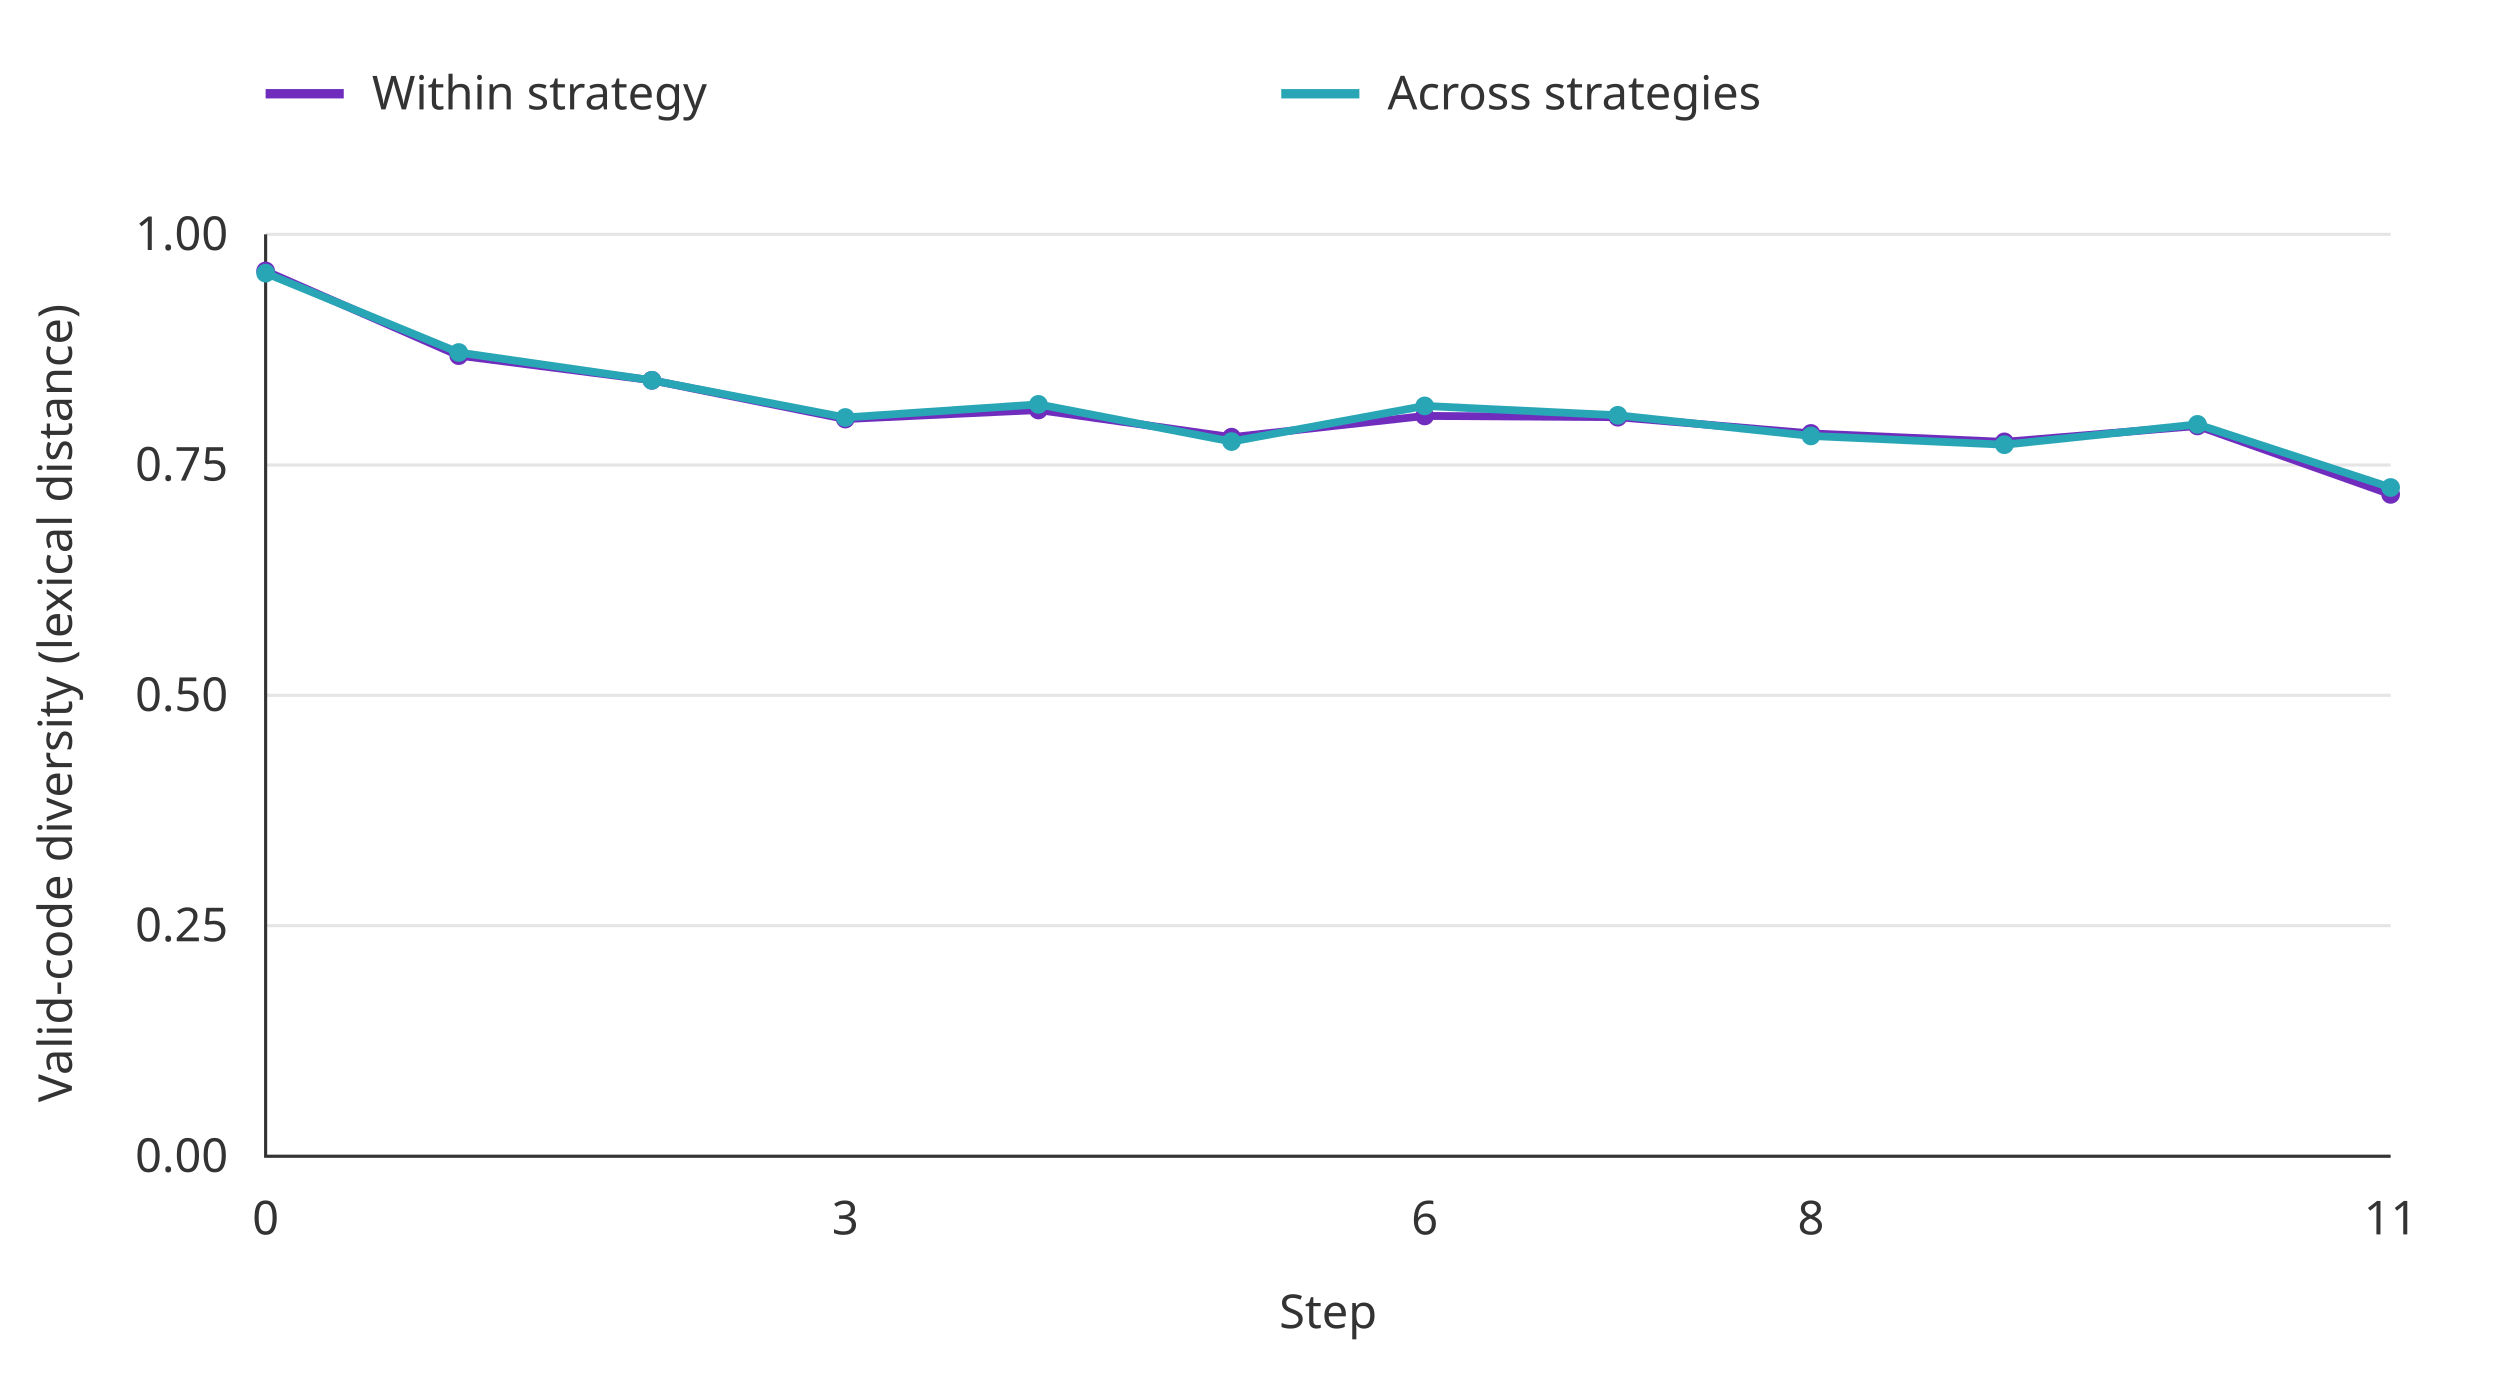
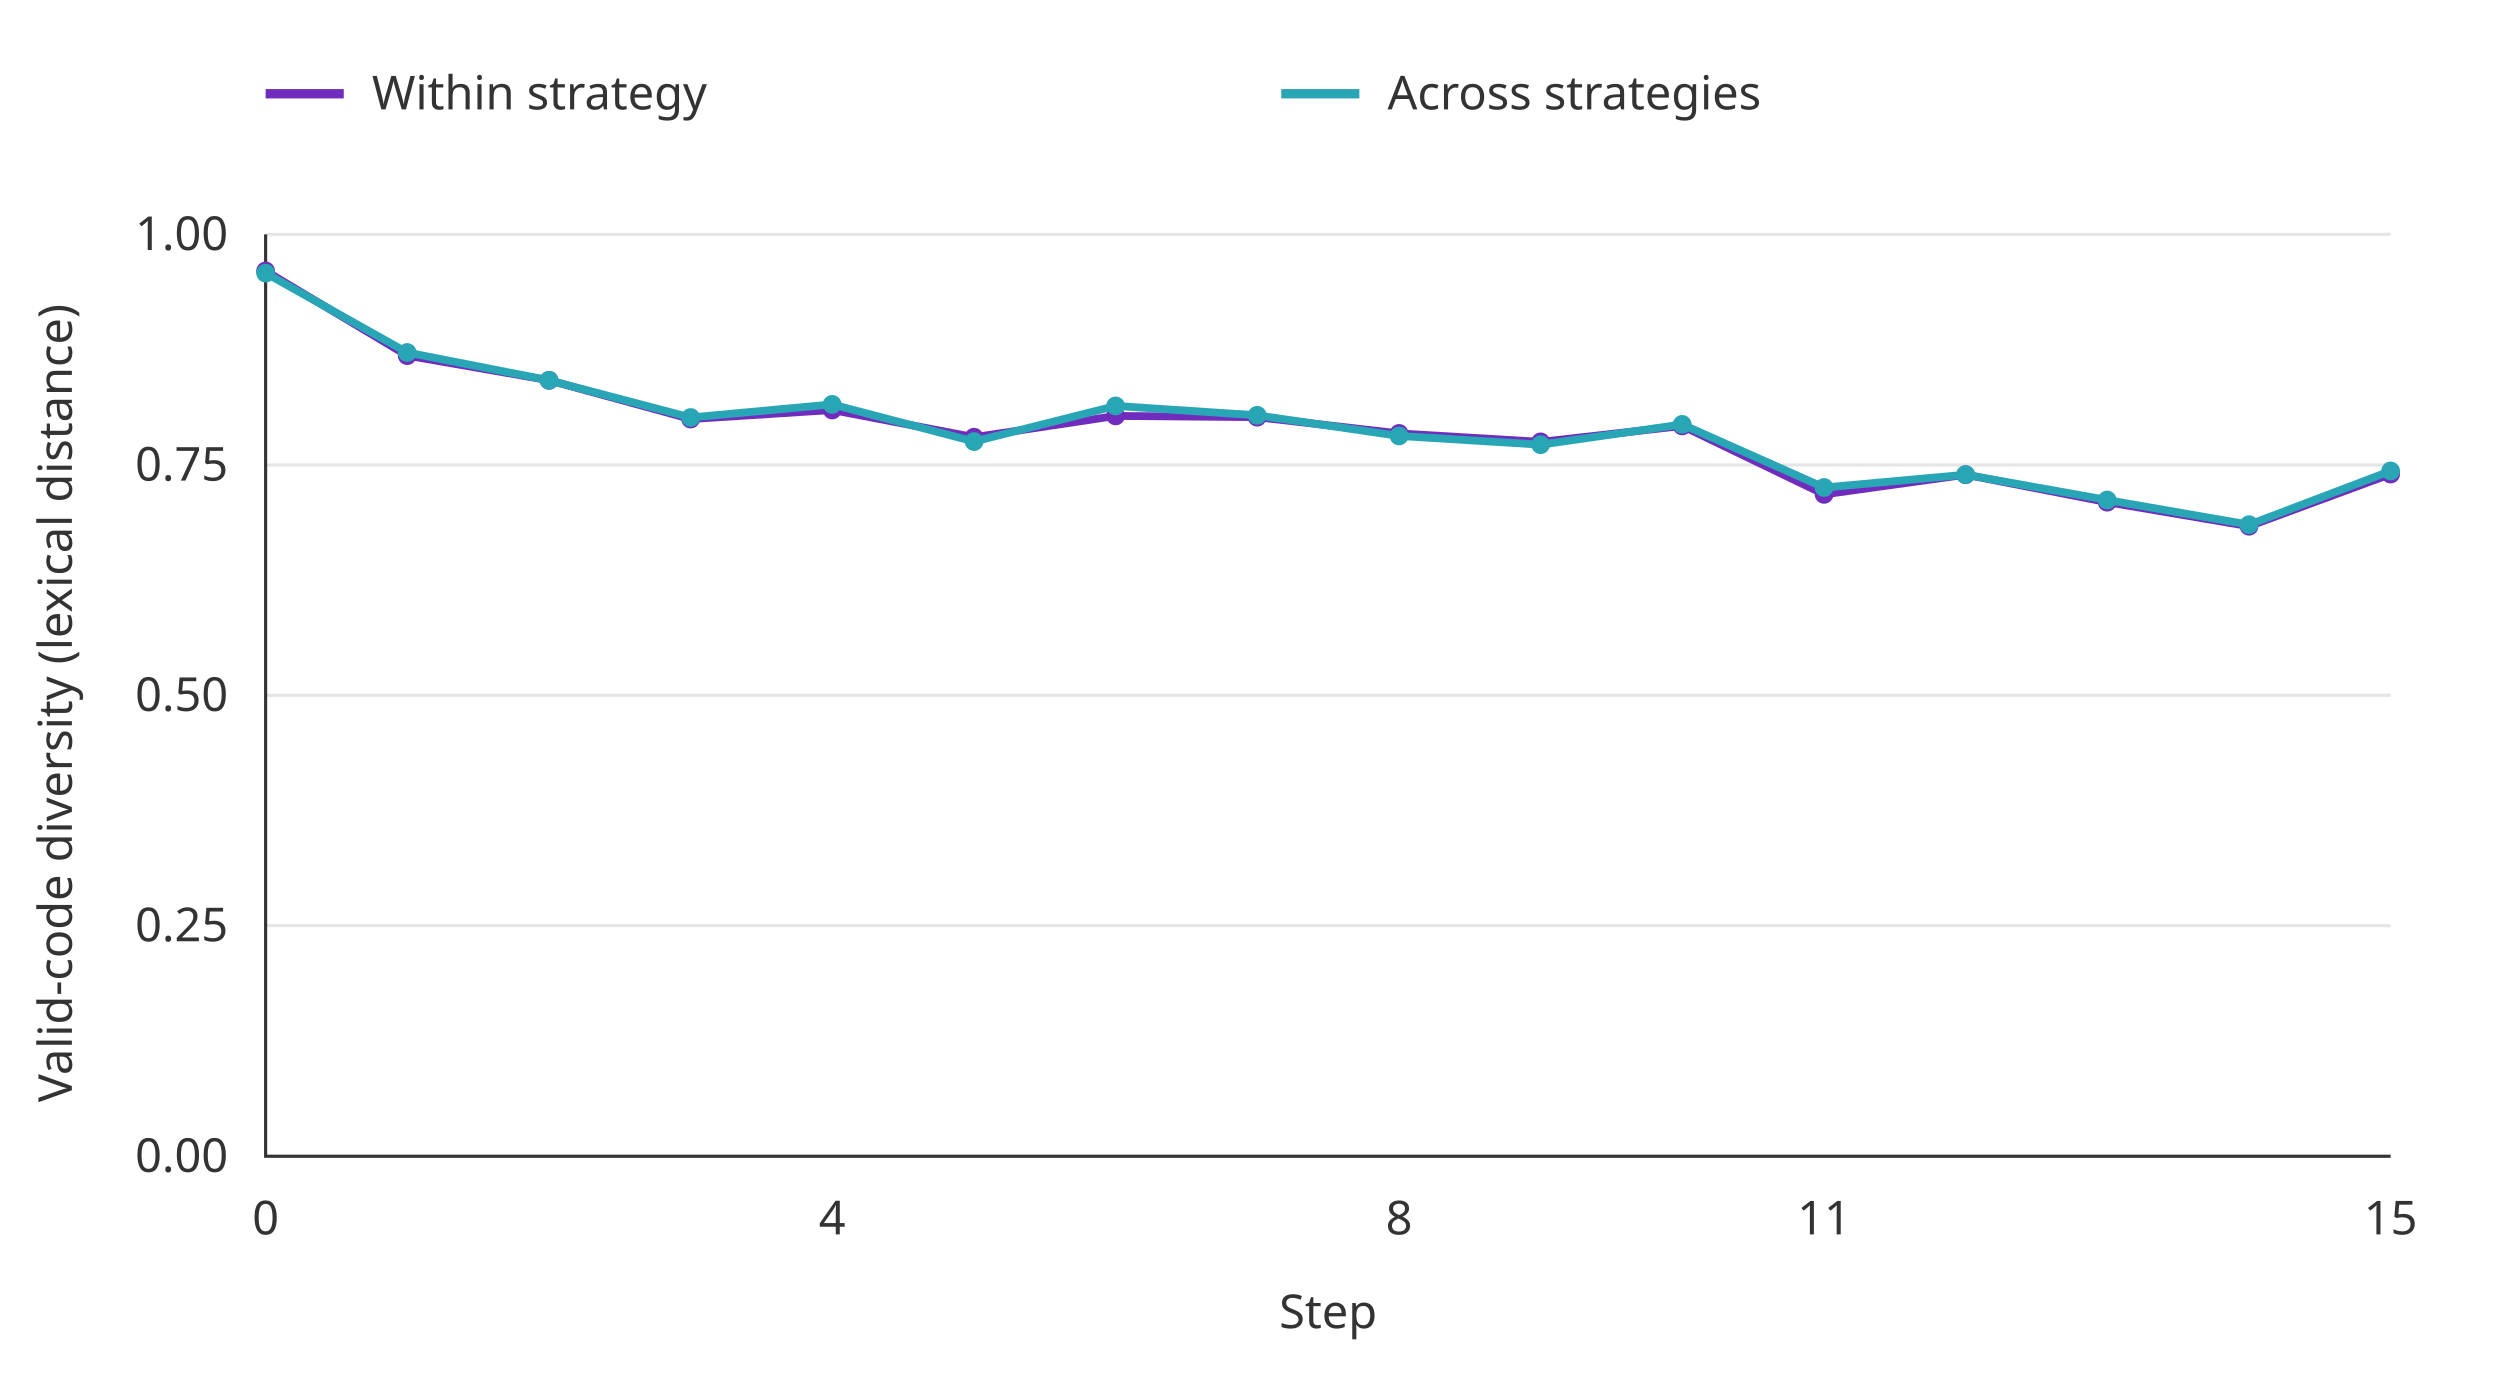
<svg xmlns="http://www.w3.org/2000/svg" width="800" height="440" viewBox="0 0 800 440">
  <rect width="100%" height="100%" fill="white" />
  <g font-family="sans-serif" font-size="15" fill="#333">
    <path d="M85,370.0 H765" stroke="#e5e5e5" />
    <text x="73" y="375.0" text-anchor="end">0.00</text>
    <path d="M85,296.2 H765" stroke="#e5e5e5" />
    <text x="73" y="301.2" text-anchor="end">0.25</text>
    <path d="M85,222.5 H765" stroke="#e5e5e5" />
    <text x="73" y="227.5" text-anchor="end">0.50</text>
    <path d="M85,148.8 H765" stroke="#e5e5e5" />
    <text x="73" y="153.8" text-anchor="end">0.75</text>
    <path d="M85,75.0 H765" stroke="#e5e5e5" />
    <text x="73" y="80.0" text-anchor="end">1.00</text>
    <text x="85.0" y="395" text-anchor="middle">0</text>
-     <text x="270.5" y="395" text-anchor="middle">3</text>
-     <text x="455.9" y="395" text-anchor="middle">6</text>
-     <text x="579.5" y="395" text-anchor="middle">8</text>
-     <text x="765.0" y="395" text-anchor="middle">11</text>
+     <text x="266.3" y="395" text-anchor="middle">4</text>
+     <text x="447.7" y="395" text-anchor="middle">8</text>
+     <text x="583.7" y="395" text-anchor="middle">11</text>
+     <text x="765.0" y="395" text-anchor="middle">15</text>
    <path d="M85,75 V370 H765" fill="none" stroke="#333" />
    <text x="425" y="425" text-anchor="middle">Step</text>
    <text transform="translate(23,225) rotate(-90)" text-anchor="middle">Valid-code diversity (lexical distance)</text>
    <path d="M85,30 h25" stroke="#702dbd" stroke-width="3" />
    <text x="119" y="35">Within strategy</text>
    <circle cx="85.0" cy="86.7" r="3" fill="#702dbd" />
-     <circle cx="146.8" cy="113.8" r="3" fill="#702dbd" />
-     <circle cx="208.6" cy="121.7" r="3" fill="#702dbd" />
-     <circle cx="270.5" cy="134.1" r="3" fill="#702dbd" />
-     <circle cx="332.3" cy="131.2" r="3" fill="#702dbd" />
-     <circle cx="394.1" cy="139.9" r="3" fill="#702dbd" />
-     <circle cx="455.9" cy="133.1" r="3" fill="#702dbd" />
-     <circle cx="517.7" cy="133.5" r="3" fill="#702dbd" />
-     <circle cx="579.5" cy="138.7" r="3" fill="#702dbd" />
-     <circle cx="641.4" cy="141.4" r="3" fill="#702dbd" />
-     <circle cx="703.2" cy="136.3" r="3" fill="#702dbd" />
-     <circle cx="765.0" cy="158.2" r="3" fill="#702dbd" />
-     <polyline points="85.0,86.7 146.8,113.8 208.6,121.7 270.5,134.1 332.3,131.2 394.1,139.9 455.9,133.1 517.7,133.5 579.5,138.7 641.4,141.4 703.2,136.3 765.0,158.2" fill="none" stroke="#702dbd" stroke-width="2.5" />
+     <circle cx="130.3" cy="113.8" r="3" fill="#702dbd" />
+     <circle cx="175.7" cy="121.7" r="3" fill="#702dbd" />
+     <circle cx="221.0" cy="134.1" r="3" fill="#702dbd" />
+     <circle cx="266.3" cy="131.2" r="3" fill="#702dbd" />
+     <circle cx="311.7" cy="139.9" r="3" fill="#702dbd" />
+     <circle cx="357.0" cy="133.1" r="3" fill="#702dbd" />
+     <circle cx="402.3" cy="133.5" r="3" fill="#702dbd" />
+     <circle cx="447.7" cy="138.7" r="3" fill="#702dbd" />
+     <circle cx="493.0" cy="141.4" r="3" fill="#702dbd" />
+     <circle cx="538.3" cy="136.3" r="3" fill="#702dbd" />
+     <circle cx="583.7" cy="158.2" r="3" fill="#702dbd" />
+     <circle cx="629.0" cy="151.9" r="3" fill="#702dbd" />
+     <circle cx="674.3" cy="160.7" r="3" fill="#702dbd" />
+     <circle cx="719.7" cy="168.4" r="3" fill="#702dbd" />
+     <circle cx="765.0" cy="151.7" r="3" fill="#702dbd" />
+     <polyline points="85.0,86.7 130.3,113.8 175.7,121.7 221.0,134.1 266.3,131.2 311.7,139.9 357.0,133.1 402.3,133.5 447.7,138.7 493.0,141.4 538.3,136.3 583.7,158.2 629.0,151.9 674.3,160.7 719.7,168.4 765.0,151.7" fill="none" stroke="#702dbd" stroke-width="2.5" />
    <path d="M410,30 h25" stroke="#29a6b6" stroke-width="3" />
    <text x="444" y="35">Across strategies</text>
    <circle cx="85.0" cy="87.4" r="3" fill="#29a6b6" />
-     <circle cx="146.8" cy="112.8" r="3" fill="#29a6b6" />
-     <circle cx="208.6" cy="121.7" r="3" fill="#29a6b6" />
-     <circle cx="270.5" cy="133.6" r="3" fill="#29a6b6" />
-     <circle cx="332.3" cy="129.4" r="3" fill="#29a6b6" />
-     <circle cx="394.1" cy="141.3" r="3" fill="#29a6b6" />
-     <circle cx="455.9" cy="129.9" r="3" fill="#29a6b6" />
-     <circle cx="517.7" cy="132.9" r="3" fill="#29a6b6" />
-     <circle cx="579.5" cy="139.5" r="3" fill="#29a6b6" />
-     <circle cx="641.4" cy="142.3" r="3" fill="#29a6b6" />
-     <circle cx="703.2" cy="135.8" r="3" fill="#29a6b6" />
-     <circle cx="765.0" cy="156.0" r="3" fill="#29a6b6" />
-     <polyline points="85.0,87.4 146.8,112.8 208.6,121.7 270.5,133.6 332.3,129.4 394.1,141.3 455.9,129.9 517.7,132.9 579.5,139.5 641.4,142.3 703.2,135.8 765.0,156.0" fill="none" stroke="#29a6b6" stroke-width="2.5" />
+     <circle cx="130.3" cy="112.8" r="3" fill="#29a6b6" />
+     <circle cx="175.7" cy="121.7" r="3" fill="#29a6b6" />
+     <circle cx="221.0" cy="133.6" r="3" fill="#29a6b6" />
+     <circle cx="266.3" cy="129.4" r="3" fill="#29a6b6" />
+     <circle cx="311.7" cy="141.3" r="3" fill="#29a6b6" />
+     <circle cx="357.0" cy="129.9" r="3" fill="#29a6b6" />
+     <circle cx="402.3" cy="132.9" r="3" fill="#29a6b6" />
+     <circle cx="447.7" cy="139.5" r="3" fill="#29a6b6" />
+     <circle cx="493.0" cy="142.3" r="3" fill="#29a6b6" />
+     <circle cx="538.3" cy="135.8" r="3" fill="#29a6b6" />
+     <circle cx="583.7" cy="156.0" r="3" fill="#29a6b6" />
+     <circle cx="629.0" cy="151.9" r="3" fill="#29a6b6" />
+     <circle cx="674.3" cy="160.0" r="3" fill="#29a6b6" />
+     <circle cx="719.7" cy="167.9" r="3" fill="#29a6b6" />
+     <circle cx="765.0" cy="150.7" r="3" fill="#29a6b6" />
+     <polyline points="85.0,87.4 130.3,112.8 175.7,121.7 221.0,133.6 266.3,129.4 311.7,141.3 357.0,129.9 402.3,132.9 447.7,139.5 493.0,142.3 538.3,135.8 583.7,156.0 629.0,151.9 674.3,160.0 719.7,167.9 765.0,150.7" fill="none" stroke="#29a6b6" stroke-width="2.5" />
  </g>
</svg>
